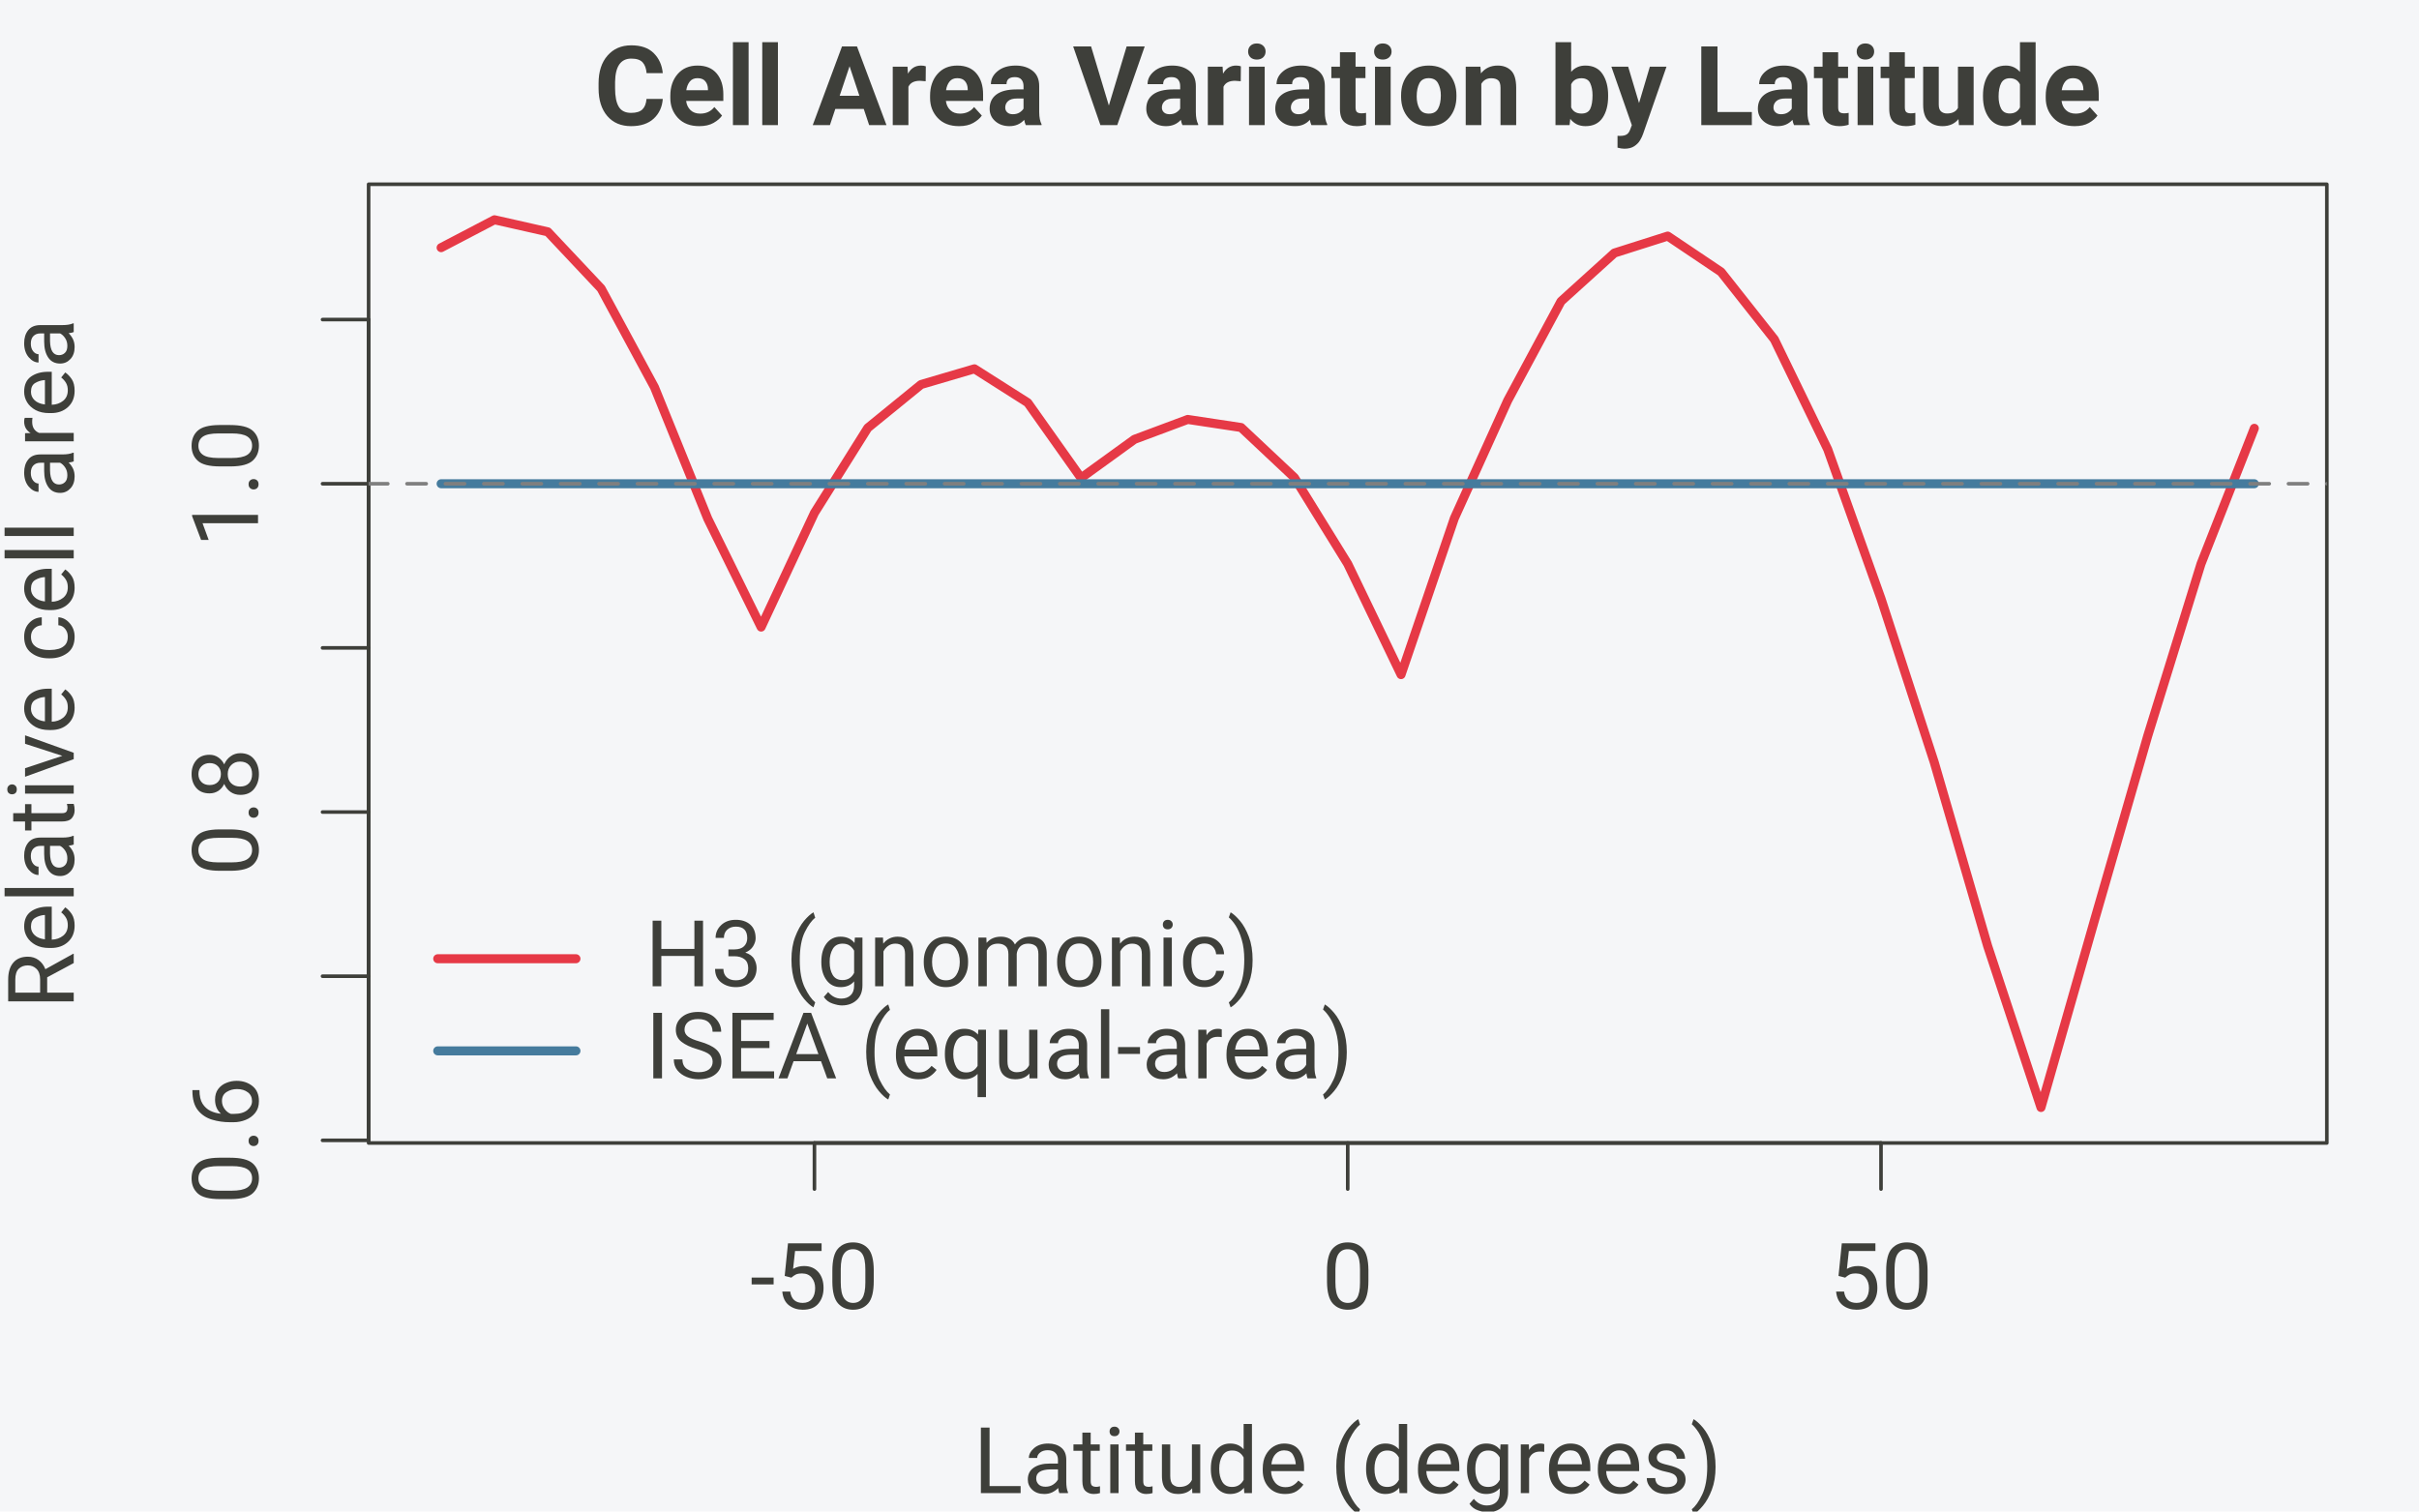
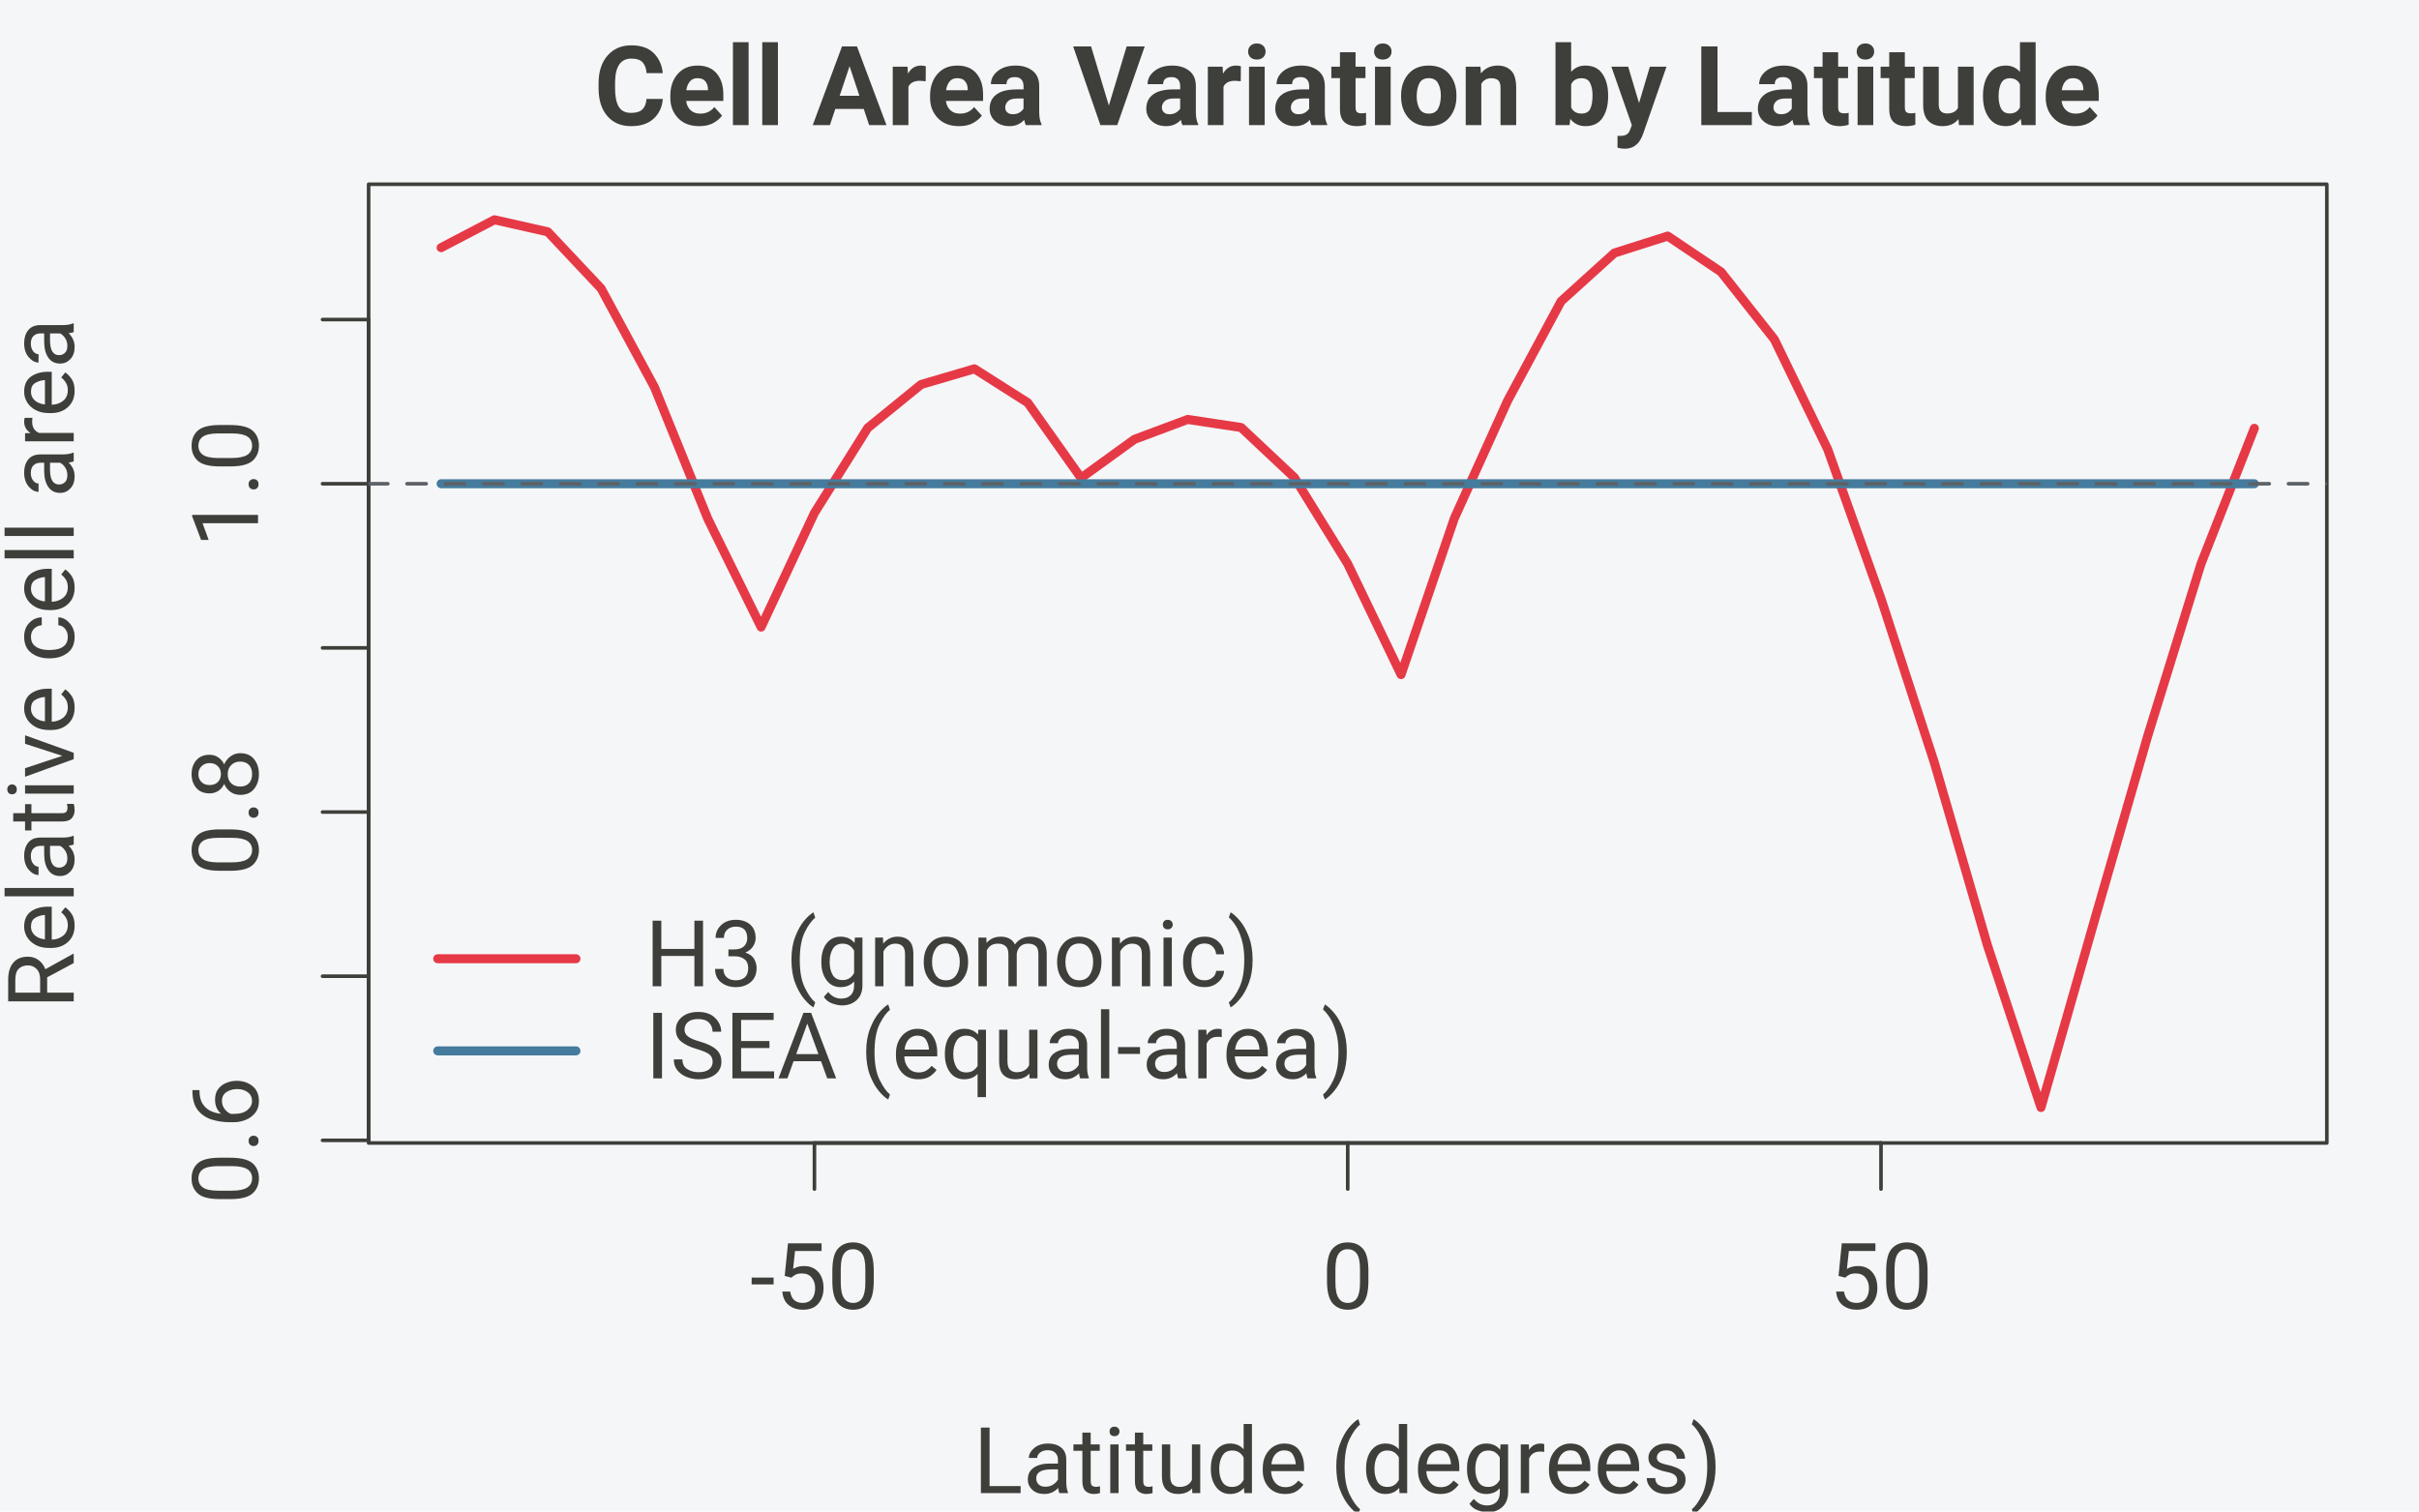
<svg xmlns="http://www.w3.org/2000/svg" width="504.00pt" height="315.00pt" viewBox="0 0 504.00 315.00">
  <g class="svglite">
    <defs>
      <style type="text/css">
    /* theme-aware-processed */
    .svglite line, .svglite polyline, .svglite polygon, .svglite path, .svglite circle {
      fill: none;
      stroke: #3E3F3A;
      stroke-linecap: round;
      stroke-linejoin: round;
      stroke-miterlimit: 10.00;
    }
    .svglite &gt; g &gt; rect {
      fill: none;
      stroke: #3E3F3A;
      stroke-linecap: round;
      stroke-linejoin: round;
      stroke-miterlimit: 10.00;
    }
    .svglite text {
      white-space: pre;
      fill: #3E3F3A;
    }
    .svglite g.glyphgroup path {
      fill: inherit;
      stroke: none;
    }
  </style>
    </defs>
    <rect class="svg-bg" width="100%" height="100%" style="stroke: none; fill: #F5F6F8;" />
    <defs>
      <clipPath id="cpMC4wMHw1MDQuMDB8MC4wMHwzMTUuMDA=">
        <rect x="0.00" y="0.00" width="504.00" height="315.00" />
      </clipPath>
    </defs>
    <g clip-path="url(#cpMC4wMHw1MDQuMDB8MC4wMHwzMTUuMDA=)">
</g>
    <defs>
      <clipPath id="cpNzYuODB8NDg0LjgwfDM4LjQwfDIzOC4yMA==">
        <rect x="76.80" y="38.40" width="408.00" height="199.80" />
      </clipPath>
    </defs>
    <g clip-path="url(#cpNzYuODB8NDg0LjgwfDM4LjQwfDIzOC4yMA==)">
      <polyline points="91.91,51.61 103.02,45.80 114.13,48.31 125.24,60.12 136.36,80.70 147.47,108.11 158.58,130.68 169.69,106.89 180.80,89.18 191.91,80.13 203.02,76.86 214.13,83.92 225.24,99.61 236.36,91.56 247.47,87.41 258.58,89.09 269.69,99.53 280.80,117.51 291.91,140.59 303.02,108.00 314.13,83.47 325.24,62.80 336.36,52.73 347.47,49.20 358.58,56.67 369.69,70.73 380.80,93.63 391.91,124.76 403.02,158.92 414.13,197.16 425.24,230.80 436.36,191.88 447.47,153.39 458.58,117.51 469.69,89.26 " style="stroke-width: 1.88; stroke: #E63946;" />
    </g>
    <g clip-path="url(#cpMC4wMHw1MDQuMDB8MC4wMHwzMTUuMDA=)">
      <line x1="169.69" y1="238.20" x2="391.91" y2="238.20" style="stroke-width: 0.75;" />
      <line x1="169.69" y1="238.20" x2="169.69" y2="247.80" style="stroke-width: 0.75;" />
      <line x1="280.80" y1="238.20" x2="280.80" y2="247.80" style="stroke-width: 0.75;" />
      <line x1="391.91" y1="238.20" x2="391.91" y2="247.80" style="stroke-width: 0.75;" />
      <text x="169.69" y="272.76" text-anchor="middle" style="font-size: 1.6em; font-family: &quot;Roboto&quot;, -apple-system, BlinkMacSystemFont, &quot;Segoe UI&quot;, system-ui, sans-serif;">-50</text>
      <text x="280.80" y="272.76" text-anchor="middle" style="font-size: 1.6em; font-family: &quot;Roboto&quot;, -apple-system, BlinkMacSystemFont, &quot;Segoe UI&quot;, system-ui, sans-serif;">0</text>
      <text x="391.91" y="272.76" text-anchor="middle" style="font-size: 1.6em; font-family: &quot;Roboto&quot;, -apple-system, BlinkMacSystemFont, &quot;Segoe UI&quot;, system-ui, sans-serif;">50</text>
      <line x1="76.80" y1="237.65" x2="76.80" y2="66.60" style="stroke-width: 0.75;" />
      <line x1="76.80" y1="237.65" x2="67.20" y2="237.65" style="stroke-width: 0.75;" />
      <line x1="76.80" y1="203.44" x2="67.20" y2="203.44" style="stroke-width: 0.75;" />
      <line x1="76.80" y1="169.23" x2="67.20" y2="169.23" style="stroke-width: 0.75;" />
      <line x1="76.80" y1="135.02" x2="67.20" y2="135.02" style="stroke-width: 0.75;" />
      <line x1="76.80" y1="100.81" x2="67.20" y2="100.81" style="stroke-width: 0.75;" />
      <line x1="76.80" y1="66.60" x2="67.20" y2="66.60" style="stroke-width: 0.75;" />
      <text transform="translate(53.76,237.65) rotate(-90)" text-anchor="middle" style="font-size: 1.6em; font-family: &quot;Roboto&quot;, -apple-system, BlinkMacSystemFont, &quot;Segoe UI&quot;, system-ui, sans-serif;">0.6</text>
      <text transform="translate(53.76,169.23) rotate(-90)" text-anchor="middle" style="font-size: 1.6em; font-family: &quot;Roboto&quot;, -apple-system, BlinkMacSystemFont, &quot;Segoe UI&quot;, system-ui, sans-serif;">0.8</text>
      <text transform="translate(53.76,100.81) rotate(-90)" text-anchor="middle" style="font-size: 1.6em; font-family: &quot;Roboto&quot;, -apple-system, BlinkMacSystemFont, &quot;Segoe UI&quot;, system-ui, sans-serif;">1.0</text>
      <polygon points="76.80,238.20 484.80,238.20 484.80,38.40 76.80,38.40 " style="stroke-width: 0.75;" />
      <text x="280.80" y="26.07" text-anchor="middle" style="font-size: 1.92em; font-weight: bold; font-family: &quot;Roboto&quot;, -apple-system, BlinkMacSystemFont, &quot;Segoe UI&quot;, system-ui, sans-serif;">Cell Area Variation by Latitude</text>
      <text x="280.80" y="311.16" text-anchor="middle" style="font-size: 1.6em; font-family: &quot;Roboto&quot;, -apple-system, BlinkMacSystemFont, &quot;Segoe UI&quot;, system-ui, sans-serif;">Latitude (degrees)</text>
      <text transform="translate(15.36,138.30) rotate(-90)" text-anchor="middle" style="font-size: 1.6em; font-family: &quot;Roboto&quot;, -apple-system, BlinkMacSystemFont, &quot;Segoe UI&quot;, system-ui, sans-serif;">Relative cell area</text>
    </g>
    <g clip-path="url(#cpNzYuODB8NDg0LjgwfDM4LjQwfDIzOC4yMA==)">
      <polyline points="91.91,100.81 103.02,100.81 114.13,100.81 125.24,100.81 136.36,100.81 147.47,100.81 158.58,100.81 169.69,100.81 180.80,100.81 191.91,100.81 203.02,100.81 214.13,100.81 225.24,100.81 236.36,100.81 247.47,100.81 258.58,100.81 269.69,100.81 280.80,100.81 291.91,100.81 303.02,100.81 314.13,100.81 325.24,100.81 336.36,100.81 347.47,100.81 358.58,100.81 369.69,100.81 380.80,100.81 391.91,100.81 403.02,100.81 414.13,100.81 425.24,100.81 436.36,100.81 447.47,100.81 458.58,100.81 469.69,100.81 " style="stroke-width: 1.88; stroke: #457B9D;" />
-       <line x1="76.80" y1="100.81" x2="484.80" y2="100.81" style="stroke-width: 0.75; stroke: #7F7F7F; stroke-dasharray: 4.00,4.00;" />
+       <line x1="76.80" y1="100.81" x2="484.80" y2="100.81" style="stroke-width: 0.75; stroke: #5C6166; stroke-dasharray: 4.00,4.00;" />
      <line x1="91.20" y1="199.80" x2="120.00" y2="199.80" style="stroke-width: 1.88; stroke: #E63946;" />
      <line x1="91.20" y1="219.00" x2="120.00" y2="219.00" style="stroke-width: 1.88; stroke: #457B9D;" />
      <text x="134.40" y="205.53" style="font-size: 1.6em; font-family: &quot;Roboto&quot;, -apple-system, BlinkMacSystemFont, &quot;Segoe UI&quot;, system-ui, sans-serif;">H3 (gnomonic)</text>
      <text x="134.40" y="224.73" style="font-size: 1.6em; font-family: &quot;Roboto&quot;, -apple-system, BlinkMacSystemFont, &quot;Segoe UI&quot;, system-ui, sans-serif;">ISEA (equal-area)</text>
    </g>
  </g>
</svg>
